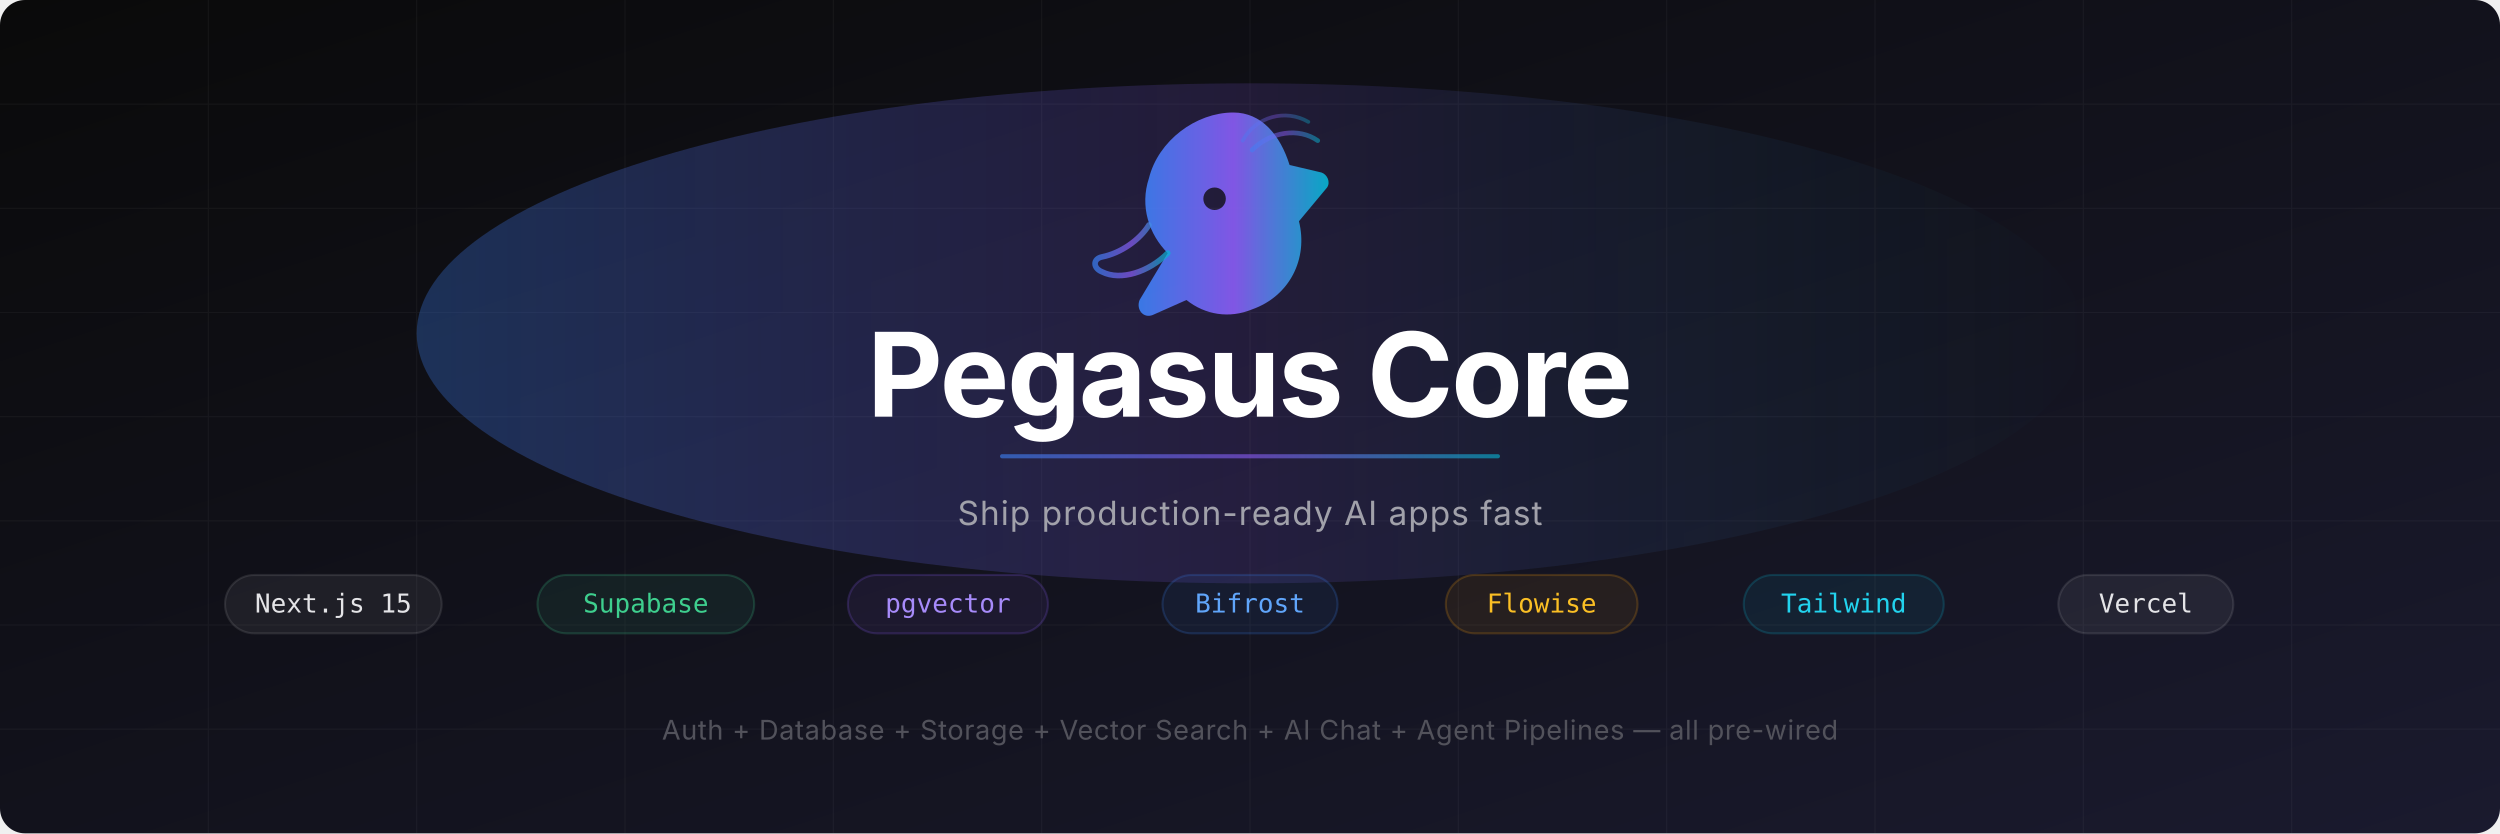
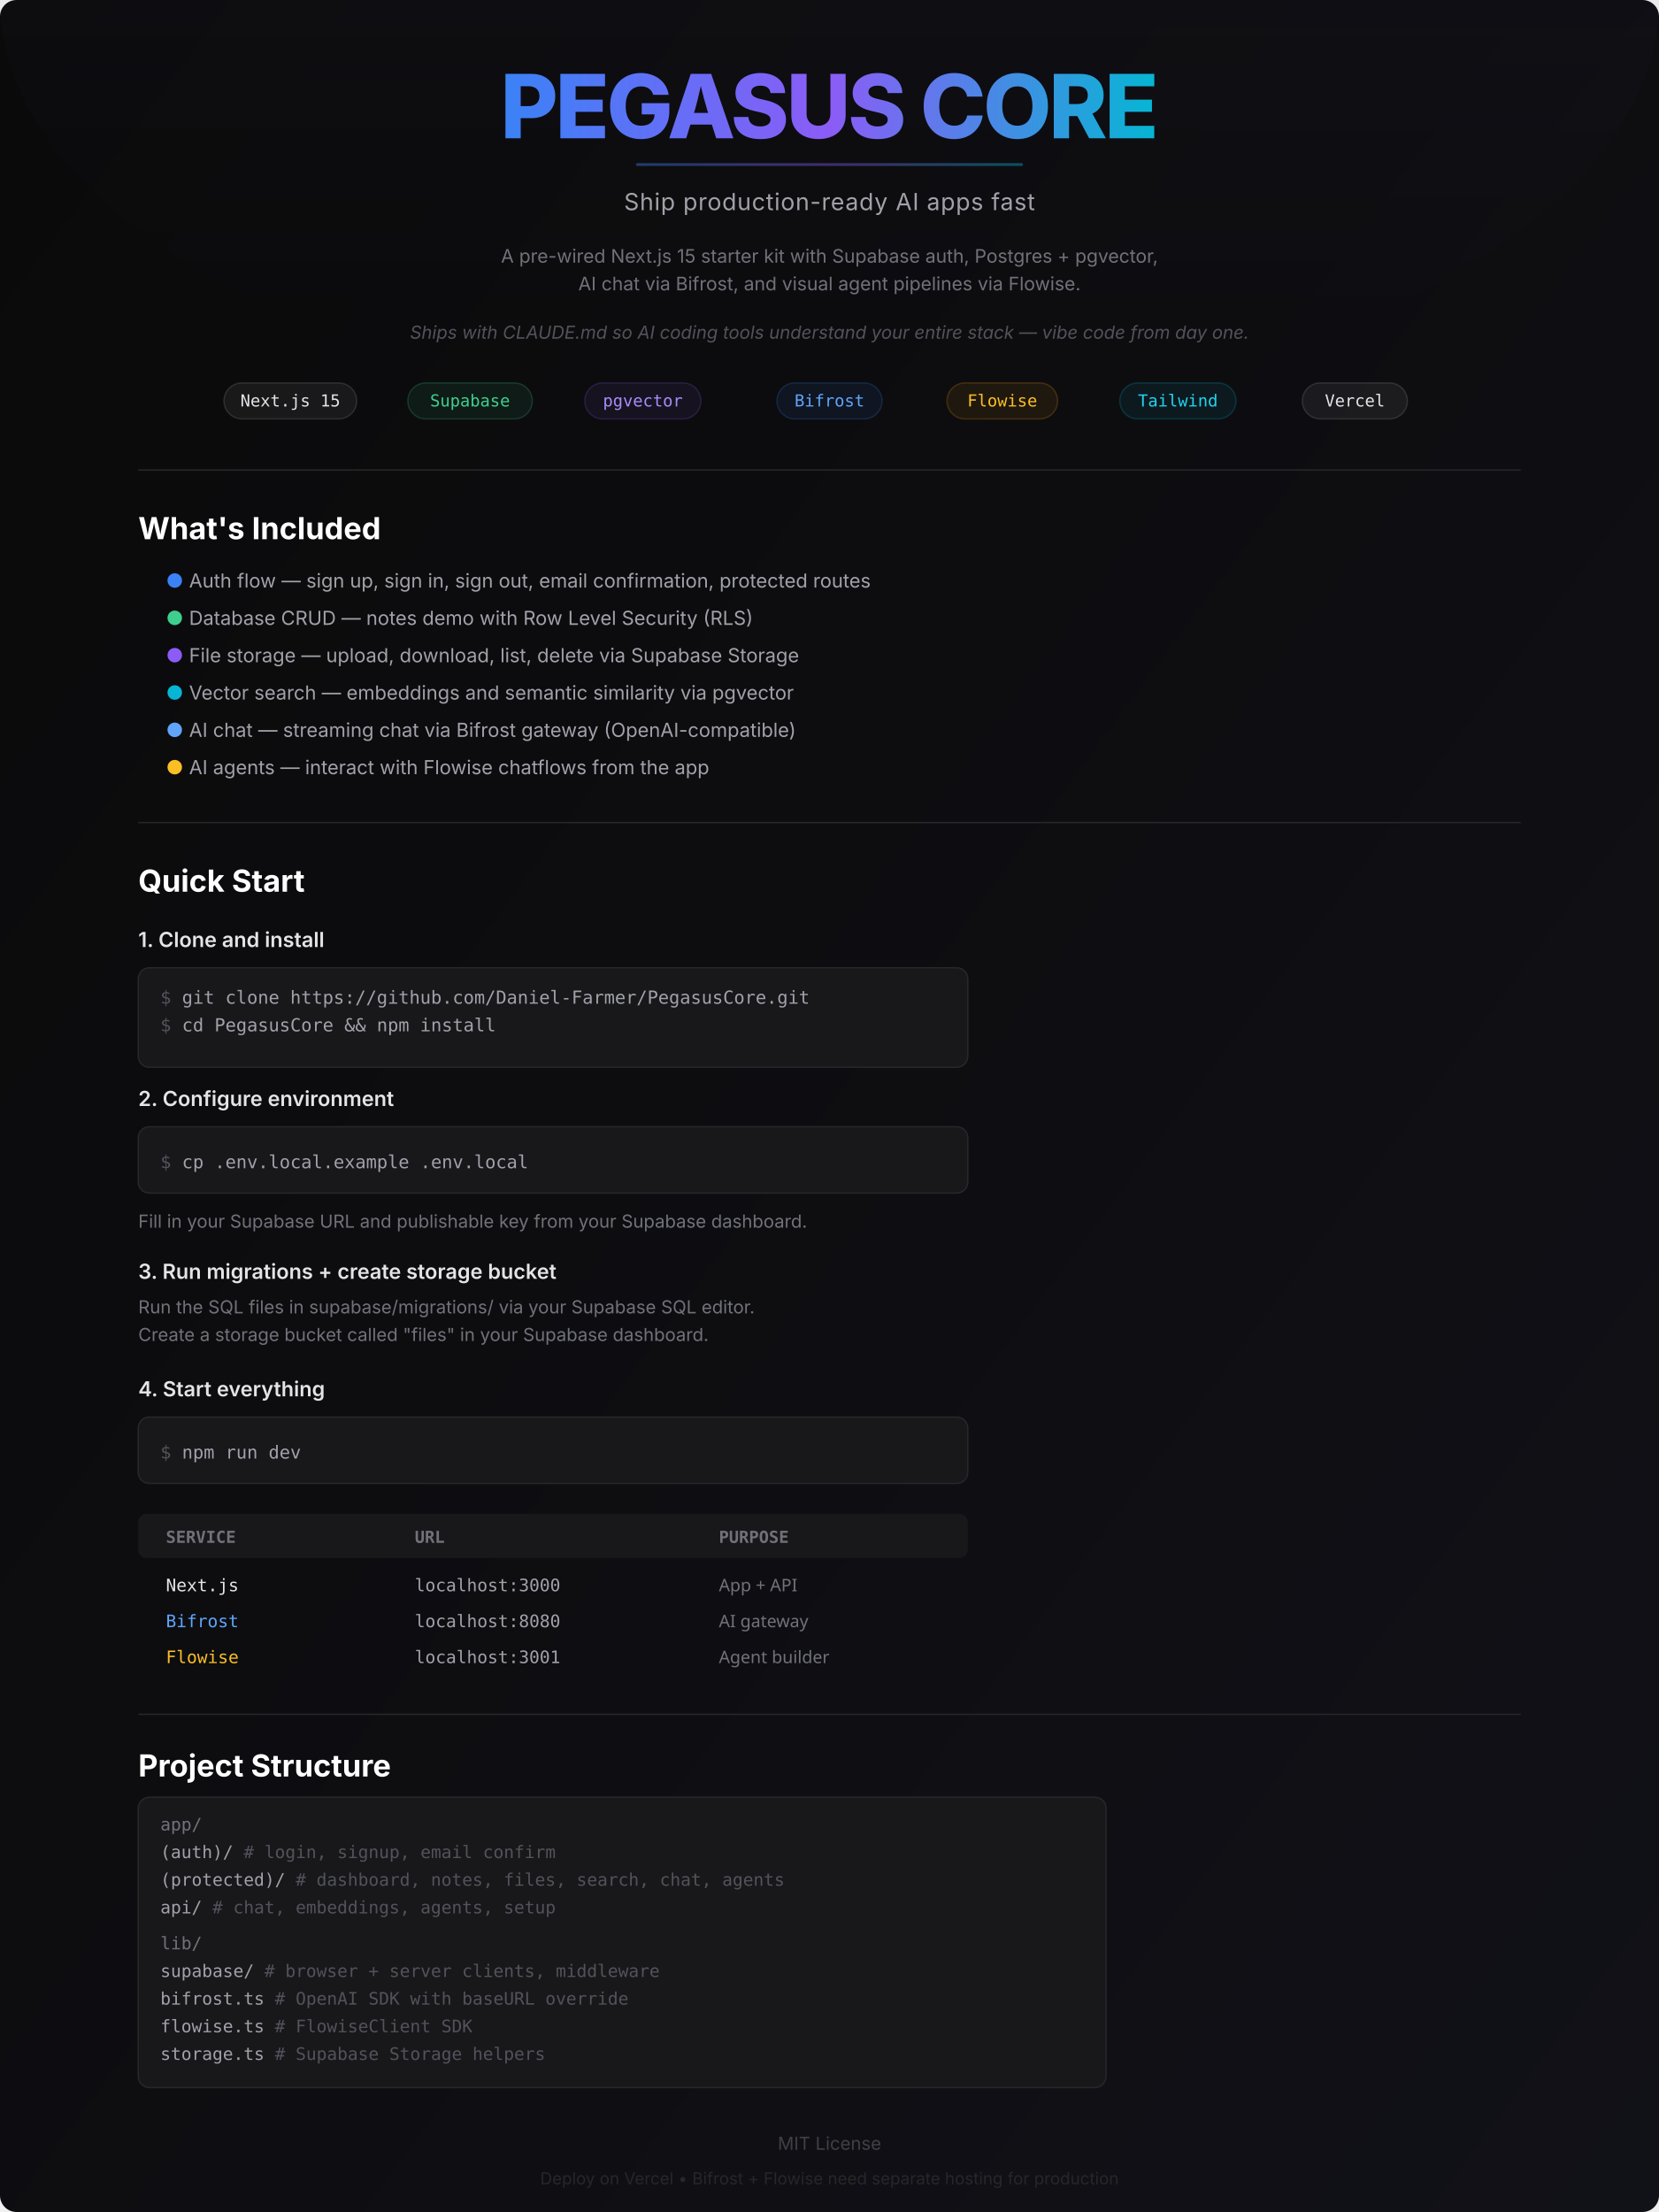
- <svg xmlns="http://www.w3.org/2000/svg" viewBox="0 0 1200 400">
+ <svg xmlns="http://www.w3.org/2000/svg" viewBox="0 0 1200 1600">
  <defs>
    <linearGradient id="bg" x1="0%" y1="0%" x2="100%" y2="100%">
      <stop offset="0%" style="stop-color:#0a0a0a" />
-       <stop offset="100%" style="stop-color:#1a1a2e" />
+       <stop offset="100%" style="stop-color:#111118" />
    </linearGradient>
    <linearGradient id="accent" x1="0%" y1="0%" x2="100%" y2="0%">
      <stop offset="0%" style="stop-color:#3b82f6" />
      <stop offset="50%" style="stop-color:#8b5cf6" />
      <stop offset="100%" style="stop-color:#06b6d4" />
    </linearGradient>
-     <linearGradient id="glow" x1="0%" y1="0%" x2="100%" y2="0%">
-       <stop offset="0%" style="stop-color:#3b82f6;stop-opacity:0.3" />
-       <stop offset="50%" style="stop-color:#8b5cf6;stop-opacity:0.15" />
-       <stop offset="100%" style="stop-color:#06b6d4;stop-opacity:0" />
+     <linearGradient id="glow" x1="0%" y1="0%" x2="0%" y2="100%">
+       <stop offset="0%" style="stop-color:#8b5cf6;stop-opacity:0.08" />
+       <stop offset="100%" style="stop-color:#0a0a0a;stop-opacity:0" />
    </linearGradient>
  </defs>
-   <rect width="1200" height="400" fill="url(#bg)" rx="12" />
-   <g opacity="0.04" stroke="#fff" stroke-width="0.5">
-     <line x1="0" y1="50" x2="1200" y2="50" />
-     <line x1="0" y1="100" x2="1200" y2="100" />
-     <line x1="0" y1="150" x2="1200" y2="150" />
-     <line x1="0" y1="200" x2="1200" y2="200" />
-     <line x1="0" y1="250" x2="1200" y2="250" />
-     <line x1="0" y1="300" x2="1200" y2="300" />
-     <line x1="0" y1="350" x2="1200" y2="350" />
-     <line x1="100" y1="0" x2="100" y2="400" />
-     <line x1="200" y1="0" x2="200" y2="400" />
-     <line x1="300" y1="0" x2="300" y2="400" />
-     <line x1="400" y1="0" x2="400" y2="400" />
-     <line x1="500" y1="0" x2="500" y2="400" />
-     <line x1="600" y1="0" x2="600" y2="400" />
-     <line x1="700" y1="0" x2="700" y2="400" />
-     <line x1="800" y1="0" x2="800" y2="400" />
-     <line x1="900" y1="0" x2="900" y2="400" />
-     <line x1="1000" y1="0" x2="1000" y2="400" />
-     <line x1="1100" y1="0" x2="1100" y2="400" />
-   </g>
-   <ellipse cx="600" cy="160" rx="400" ry="120" fill="url(#glow)" />
-   <g transform="translate(520, 45) scale(0.9)" fill="url(#accent)">
-     <path d="M80 10 C60 10 40 25 35 45 C30 60 35 75 45 85 L30 110 C28 115 32 120 37 118 L55 110 C65 118 78 120 90 115 C110 108 120 88 115 68 L130 50 C132 47 130 43 127 42 L110 38 C105 22 95 10 80 10Z M70 50 A6 6 0 1 1 70 62 A6 6 0 1 1 70 50Z" opacity="0.9" />
-     <path d="M45 85 C35 95 20 100 10 95 C5 93 5 88 10 87 C20 85 30 78 35 70" fill="none" stroke="url(#accent)" stroke-width="3" stroke-linecap="round" opacity="0.7" />
-     <path d="M90 30 C100 20 115 18 125 25" fill="none" stroke="url(#accent)" stroke-width="2.5" stroke-linecap="round" opacity="0.5" />
-     <path d="M85 25 C92 12 108 8 120 15" fill="none" stroke="url(#accent)" stroke-width="2" stroke-linecap="round" opacity="0.35" />
-   </g>
-   <text x="600" y="200" text-anchor="middle" font-family="system-ui, -apple-system, 'Segoe UI', sans-serif" font-size="56" font-weight="700" fill="#ffffff" letter-spacing="-1">
-     Pegasus Core
+   <rect width="1200" height="1600" fill="url(#bg)" rx="12" />
+   <ellipse cx="600" cy="0" rx="600" ry="300" fill="url(#glow)" />
+   <text x="600" y="100" text-anchor="middle" font-family="system-ui, -apple-system, 'Segoe UI', sans-serif" font-size="64" font-weight="800" fill="url(#accent)" letter-spacing="-2">
+     PEGASUS CORE
  </text>
-   <rect x="480" y="218" width="240" height="2" rx="1" fill="url(#accent)" opacity="0.6" />
-   <text x="600" y="252" text-anchor="middle" font-family="system-ui, -apple-system, 'Segoe UI', sans-serif" font-size="16" fill="#a1a1aa" letter-spacing="0.5">
+   <rect x="460" y="118" width="280" height="2" rx="1" fill="url(#accent)" opacity="0.4" />
+   <text x="600" y="152" text-anchor="middle" font-family="system-ui, -apple-system, 'Segoe UI', sans-serif" font-size="17" fill="#a1a1aa" letter-spacing="0.5">
    Ship production-ready AI apps fast
  </text>
-   <g transform="translate(600, 290)" text-anchor="middle" font-family="ui-monospace, 'SF Mono', 'Cascadia Code', monospace" font-size="12.5">
-     <g transform="translate(-440, 0)">
-       <rect x="-52" y="-14" width="104" height="28" rx="14" fill="#ffffff" fill-opacity="0.06" stroke="#ffffff" stroke-opacity="0.1" stroke-width="1" />
+   <text x="600" y="190" text-anchor="middle" font-family="system-ui, -apple-system, 'Segoe UI', sans-serif" font-size="13.5" fill="#71717a">
+     A pre-wired Next.js 15 starter kit with Supabase auth, Postgres + pgvector,
+   </text>
+   <text x="600" y="210" text-anchor="middle" font-family="system-ui, -apple-system, 'Segoe UI', sans-serif" font-size="13.5" fill="#71717a">
+     AI chat via Bifrost, and visual agent pipelines via Flowise.
+   </text>
+   <text x="600" y="245" text-anchor="middle" font-family="system-ui, -apple-system, 'Segoe UI', sans-serif" font-size="13" fill="#52525b" font-style="italic">
+     Ships with CLAUDE.md so AI coding tools understand your entire stack — vibe code from day one.
+   </text>
+   <g transform="translate(600, 290)" text-anchor="middle" font-family="ui-monospace, 'SF Mono', 'Cascadia Code', monospace" font-size="12">
+     <g transform="translate(-390, 0)">
+       <rect x="-48" y="-13" width="96" height="26" rx="13" fill="#ffffff" fill-opacity="0.06" stroke="#ffffff" stroke-opacity="0.12" stroke-width="1" />
      <text y="4" fill="#e4e4e7">Next.js 15</text>
    </g>
-     <g transform="translate(-290, 0)">
-       <rect x="-52" y="-14" width="104" height="28" rx="14" fill="#3ecf8e" fill-opacity="0.08" stroke="#3ecf8e" stroke-opacity="0.2" stroke-width="1" />
+     <g transform="translate(-260, 0)">
+       <rect x="-45" y="-13" width="90" height="26" rx="13" fill="#3ecf8e" fill-opacity="0.08" stroke="#3ecf8e" stroke-opacity="0.2" stroke-width="1" />
      <text y="4" fill="#3ecf8e">Supabase</text>
    </g>
-     <g transform="translate(-145, 0)">
-       <rect x="-48" y="-14" width="96" height="28" rx="14" fill="#8b5cf6" fill-opacity="0.08" stroke="#8b5cf6" stroke-opacity="0.2" stroke-width="1" />
+     <g transform="translate(-135, 0)">
+       <rect x="-42" y="-13" width="84" height="26" rx="13" fill="#8b5cf6" fill-opacity="0.08" stroke="#8b5cf6" stroke-opacity="0.2" stroke-width="1" />
      <text y="4" fill="#a78bfa">pgvector</text>
    </g>
    <g transform="translate(0, 0)">
-       <rect x="-42" y="-14" width="84" height="28" rx="14" fill="#3b82f6" fill-opacity="0.08" stroke="#3b82f6" stroke-opacity="0.2" stroke-width="1" />
+       <rect x="-38" y="-13" width="76" height="26" rx="13" fill="#3b82f6" fill-opacity="0.08" stroke="#3b82f6" stroke-opacity="0.2" stroke-width="1" />
      <text y="4" fill="#60a5fa">Bifrost</text>
    </g>
-     <g transform="translate(140, 0)">
-       <rect x="-46" y="-14" width="92" height="28" rx="14" fill="#f59e0b" fill-opacity="0.08" stroke="#f59e0b" stroke-opacity="0.2" stroke-width="1" />
+     <g transform="translate(125, 0)">
+       <rect x="-40" y="-13" width="80" height="26" rx="13" fill="#f59e0b" fill-opacity="0.08" stroke="#f59e0b" stroke-opacity="0.2" stroke-width="1" />
      <text y="4" fill="#fbbf24">Flowise</text>
    </g>
-     <g transform="translate(285, 0)">
-       <rect x="-48" y="-14" width="96" height="28" rx="14" fill="#06b6d4" fill-opacity="0.08" stroke="#06b6d4" stroke-opacity="0.2" stroke-width="1" />
+     <g transform="translate(252, 0)">
+       <rect x="-42" y="-13" width="84" height="26" rx="13" fill="#06b6d4" fill-opacity="0.08" stroke="#06b6d4" stroke-opacity="0.2" stroke-width="1" />
      <text y="4" fill="#22d3ee">Tailwind</text>
    </g>
-     <g transform="translate(430, 0)">
-       <rect x="-42" y="-14" width="84" height="28" rx="14" fill="#ffffff" fill-opacity="0.06" stroke="#ffffff" stroke-opacity="0.1" stroke-width="1" />
+     <g transform="translate(380, 0)">
+       <rect x="-38" y="-13" width="76" height="26" rx="13" fill="#ffffff" fill-opacity="0.06" stroke="#ffffff" stroke-opacity="0.12" stroke-width="1" />
      <text y="4" fill="#e4e4e7">Vercel</text>
    </g>
  </g>
-   <text x="600" y="355" text-anchor="middle" font-family="system-ui, -apple-system, 'Segoe UI', sans-serif" font-size="13" fill="#52525b" letter-spacing="0.3">
-     Auth + Database + Storage + Vector Search + AI Chat + Agent Pipelines — all pre-wired
+   <line x1="100" y1="340" x2="1100" y2="340" stroke="#27272a" stroke-width="1" />
+   <text x="100" y="390" font-family="system-ui, -apple-system, 'Segoe UI', sans-serif" font-size="22" font-weight="700" fill="#ffffff">
+     What's Included
+   </text>
+   <g font-family="system-ui, -apple-system, 'Segoe UI', sans-serif" font-size="14" fill="#a1a1aa">
+     <text x="120" y="425">
+       <tspan fill="#3b82f6">●</tspan>  Auth flow — sign up, sign in, sign out, email confirmation, protected routes</text>
+     <text x="120" y="452">
+       <tspan fill="#3ecf8e">●</tspan>  Database CRUD — notes demo with Row Level Security (RLS)</text>
+     <text x="120" y="479">
+       <tspan fill="#8b5cf6">●</tspan>  File storage — upload, download, list, delete via Supabase Storage</text>
+     <text x="120" y="506">
+       <tspan fill="#06b6d4">●</tspan>  Vector search — embeddings and semantic similarity via pgvector</text>
+     <text x="120" y="533">
+       <tspan fill="#60a5fa">●</tspan>  AI chat — streaming chat via Bifrost gateway (OpenAI-compatible)</text>
+     <text x="120" y="560">
+       <tspan fill="#fbbf24">●</tspan>  AI agents — interact with Flowise chatflows from the app</text>
+   </g>
+   <line x1="100" y1="595" x2="1100" y2="595" stroke="#27272a" stroke-width="1" />
+   <text x="100" y="645" font-family="system-ui, -apple-system, 'Segoe UI', sans-serif" font-size="22" font-weight="700" fill="#ffffff">
+     Quick Start
+   </text>
+   <text x="100" y="685" font-family="system-ui, -apple-system, 'Segoe UI', sans-serif" font-size="15" font-weight="600" fill="#e4e4e7">
+     1. Clone and install
+   </text>
+   <g transform="translate(100, 700)">
+     <rect width="600" height="72" rx="8" fill="#18181b" stroke="#27272a" stroke-width="1" />
+     <text x="16" y="26" font-family="ui-monospace, 'SF Mono', 'Cascadia Code', monospace" font-size="13" fill="#a1a1aa">
+       <tspan fill="#52525b">$</tspan> git clone https://github.com/Daniel-Farmer/PegasusCore.git
+     </text>
+     <text x="16" y="46" font-family="ui-monospace, 'SF Mono', 'Cascadia Code', monospace" font-size="13" fill="#a1a1aa">
+       <tspan fill="#52525b">$</tspan> cd PegasusCore &amp;&amp; npm install
+     </text>
+   </g>
+   <text x="100" y="800" font-family="system-ui, -apple-system, 'Segoe UI', sans-serif" font-size="15" font-weight="600" fill="#e4e4e7">
+     2. Configure environment
+   </text>
+   <g transform="translate(100, 815)">
+     <rect width="600" height="48" rx="8" fill="#18181b" stroke="#27272a" stroke-width="1" />
+     <text x="16" y="30" font-family="ui-monospace, 'SF Mono', 'Cascadia Code', monospace" font-size="13" fill="#a1a1aa">
+       <tspan fill="#52525b">$</tspan> cp .env.local.example .env.local
+     </text>
+   </g>
+   <text x="100" y="888" font-family="system-ui, -apple-system, 'Segoe UI', sans-serif" font-size="13" fill="#71717a">
+     Fill in your Supabase URL and publishable key from your Supabase dashboard.
+   </text>
+   <text x="100" y="925" font-family="system-ui, -apple-system, 'Segoe UI', sans-serif" font-size="15" font-weight="600" fill="#e4e4e7">
+     3. Run migrations + create storage bucket
+   </text>
+   <text x="100" y="950" font-family="system-ui, -apple-system, 'Segoe UI', sans-serif" font-size="13" fill="#71717a">
+     Run the SQL files in supabase/migrations/ via your Supabase SQL editor.
+   </text>
+   <text x="100" y="970" font-family="system-ui, -apple-system, 'Segoe UI', sans-serif" font-size="13" fill="#71717a">
+     Create a storage bucket called "files" in your Supabase dashboard.
+   </text>
+   <text x="100" y="1010" font-family="system-ui, -apple-system, 'Segoe UI', sans-serif" font-size="15" font-weight="600" fill="#e4e4e7">
+     4. Start everything
+   </text>
+   <g transform="translate(100, 1025)">
+     <rect width="600" height="48" rx="8" fill="#18181b" stroke="#27272a" stroke-width="1" />
+     <text x="16" y="30" font-family="ui-monospace, 'SF Mono', 'Cascadia Code', monospace" font-size="13" fill="#a1a1aa">
+       <tspan fill="#52525b">$</tspan> npm run dev
+     </text>
+   </g>
+   <g transform="translate(100, 1095)">
+     <rect width="600" height="32" rx="6" fill="#18181b" />
+     <text x="20" y="21" font-family="ui-monospace, 'SF Mono', monospace" font-size="12" font-weight="600" fill="#71717a">SERVICE</text>
+     <text x="200" y="21" font-family="ui-monospace, 'SF Mono', monospace" font-size="12" font-weight="600" fill="#71717a">URL</text>
+     <text x="420" y="21" font-family="ui-monospace, 'SF Mono', monospace" font-size="12" font-weight="600" fill="#71717a">PURPOSE</text>
+     <text x="20" y="56" font-family="ui-monospace, 'SF Mono', monospace" font-size="12.5" fill="#e4e4e7">Next.js</text>
+     <text x="200" y="56" font-family="ui-monospace, 'SF Mono', monospace" font-size="12.5" fill="#a1a1aa">localhost:3000</text>
+     <text x="420" y="56" font-family="system-ui, sans-serif" font-size="12.5" fill="#71717a">App + API</text>
+     <text x="20" y="82" font-family="ui-monospace, 'SF Mono', monospace" font-size="12.5" fill="#60a5fa">Bifrost</text>
+     <text x="200" y="82" font-family="ui-monospace, 'SF Mono', monospace" font-size="12.5" fill="#a1a1aa">localhost:8080</text>
+     <text x="420" y="82" font-family="system-ui, sans-serif" font-size="12.5" fill="#71717a">AI gateway</text>
+     <text x="20" y="108" font-family="ui-monospace, 'SF Mono', monospace" font-size="12.5" fill="#fbbf24">Flowise</text>
+     <text x="200" y="108" font-family="ui-monospace, 'SF Mono', monospace" font-size="12.5" fill="#a1a1aa">localhost:3001</text>
+     <text x="420" y="108" font-family="system-ui, sans-serif" font-size="12.5" fill="#71717a">Agent builder</text>
+   </g>
+   <line x1="100" y1="1240" x2="1100" y2="1240" stroke="#27272a" stroke-width="1" />
+   <text x="100" y="1285" font-family="system-ui, -apple-system, 'Segoe UI', sans-serif" font-size="22" font-weight="700" fill="#ffffff">
+     Project Structure
+   </text>
+   <g transform="translate(100, 1300)">
+     <rect width="700" height="210" rx="8" fill="#18181b" stroke="#27272a" stroke-width="1" />
+     <g font-family="ui-monospace, 'SF Mono', 'Cascadia Code', monospace" font-size="12.5" fill="#a1a1aa">
+       <text x="16" y="24" fill="#71717a">app/</text>
+       <text x="16" y="44">  (auth)/           <tspan fill="#52525b"># login, signup, email confirm</tspan>
+       </text>
+       <text x="16" y="64">  (protected)/      <tspan fill="#52525b"># dashboard, notes, files, search, chat, agents</tspan>
+       </text>
+       <text x="16" y="84">  api/              <tspan fill="#52525b"># chat, embeddings, agents, setup</tspan>
+       </text>
+       <text x="16" y="110" fill="#71717a">lib/</text>
+       <text x="16" y="130">  supabase/         <tspan fill="#52525b"># browser + server clients, middleware</tspan>
+       </text>
+       <text x="16" y="150">  bifrost.ts        <tspan fill="#52525b"># OpenAI SDK with baseURL override</tspan>
+       </text>
+       <text x="16" y="170">  flowise.ts        <tspan fill="#52525b"># FlowiseClient SDK</tspan>
+       </text>
+       <text x="16" y="190">  storage.ts        <tspan fill="#52525b"># Supabase Storage helpers</tspan>
+       </text>
+     </g>
+   </g>
+   <text x="600" y="1555" text-anchor="middle" font-family="system-ui, -apple-system, 'Segoe UI', sans-serif" font-size="13" fill="#3f3f46">
+     MIT License
+   </text>
+   <text x="600" y="1580" text-anchor="middle" font-family="system-ui, -apple-system, 'Segoe UI', sans-serif" font-size="12" fill="#27272a">
+     Deploy on Vercel  •  Bifrost + Flowise need separate hosting for production
  </text>
</svg>
